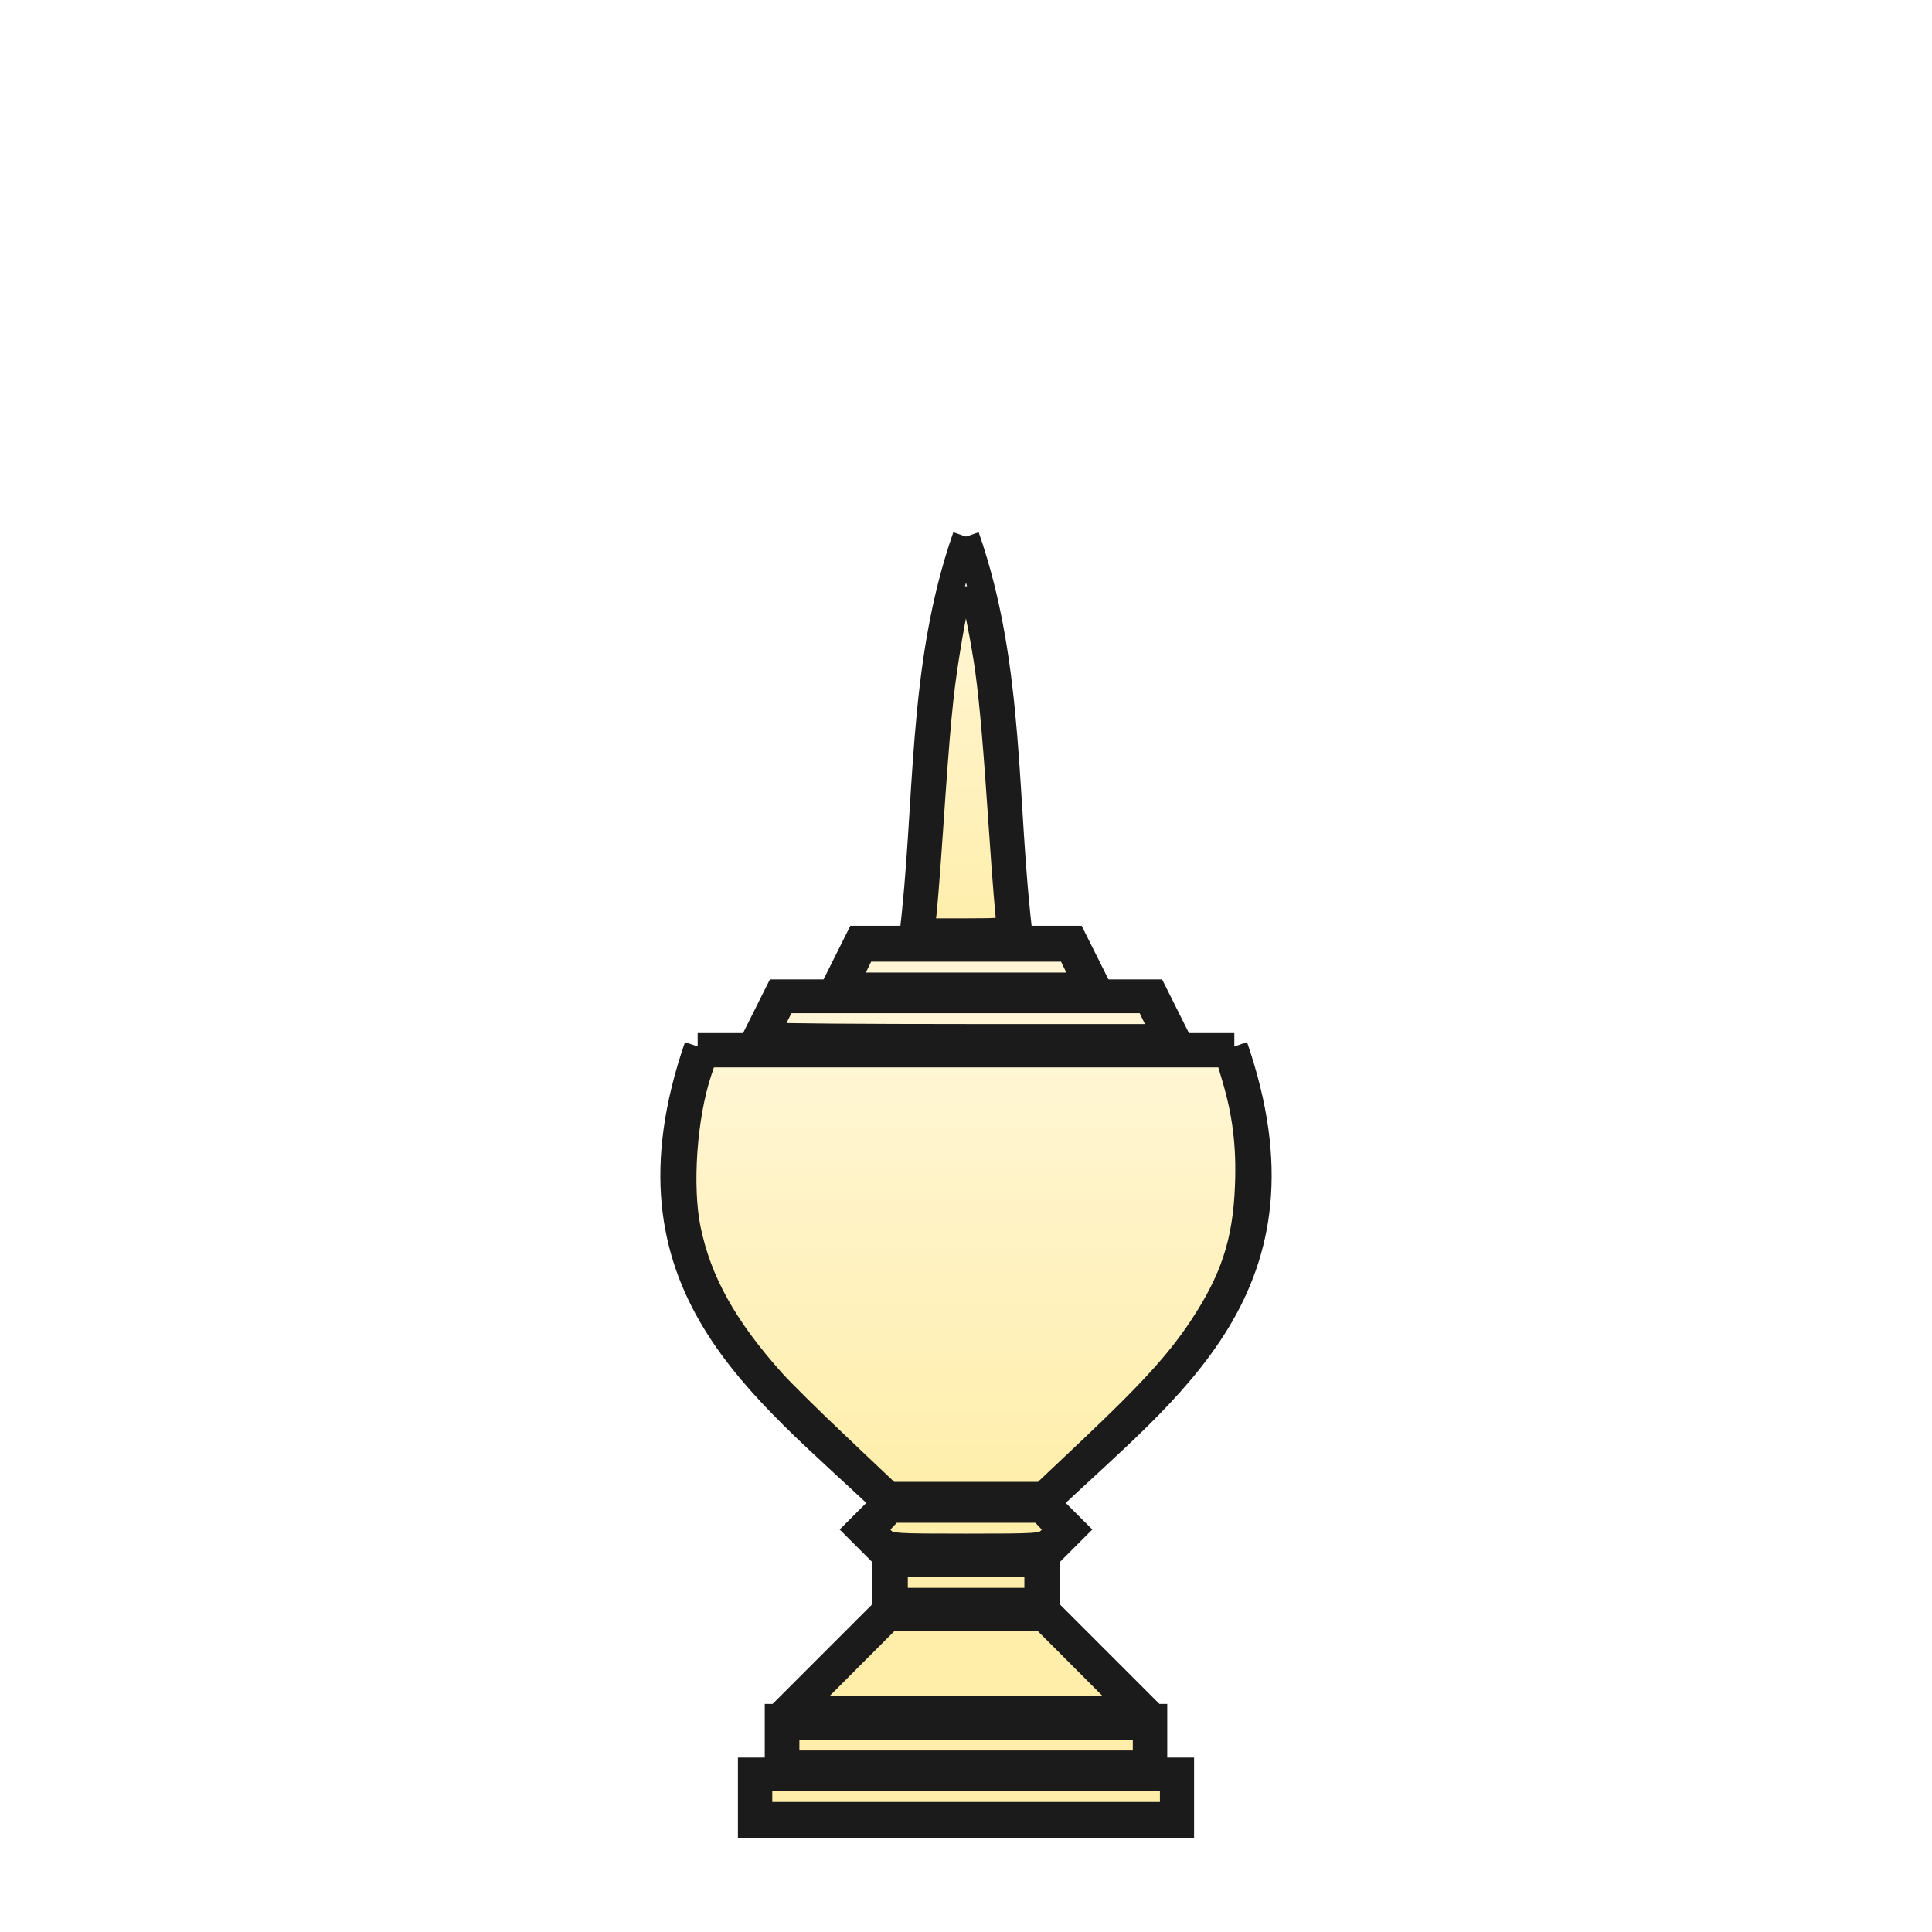
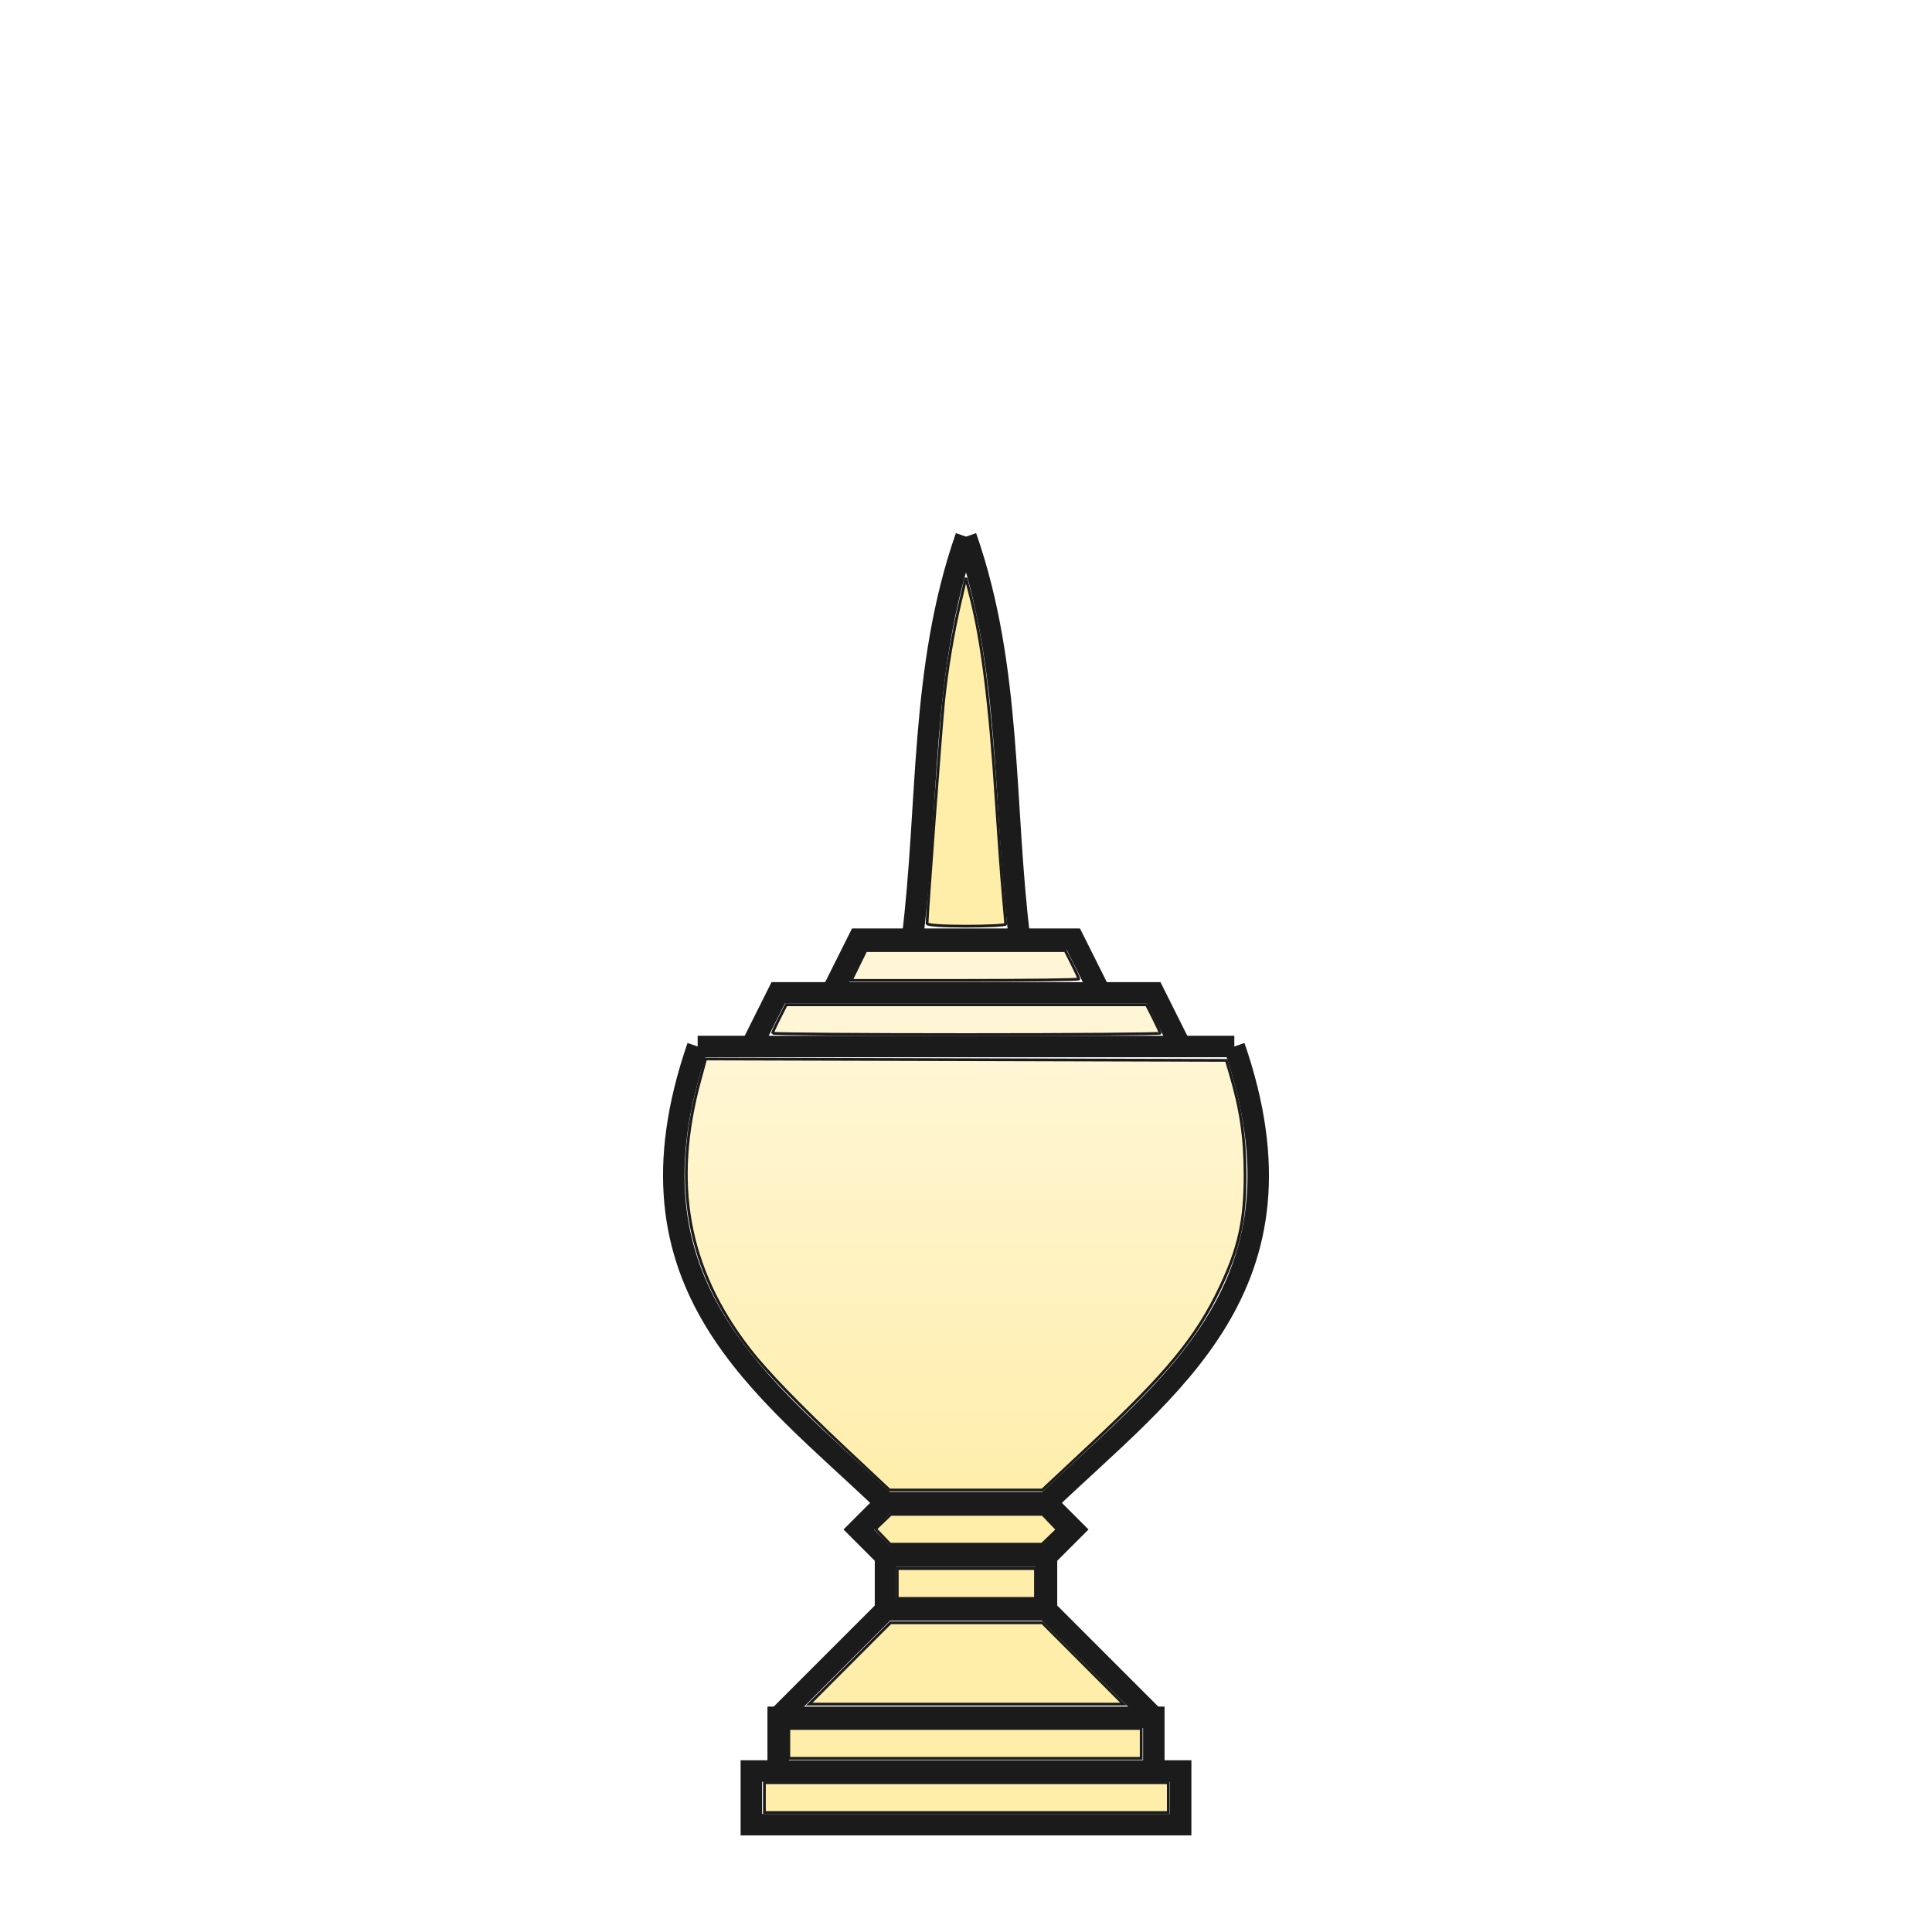
<svg xmlns="http://www.w3.org/2000/svg" xmlns:xlink="http://www.w3.org/1999/xlink" width="360" height="360" viewBox="0 0 95.25 95.25" version="1.1" id="svg8">
  <defs id="defs2">
-     <linearGradient id="linearGradient13372">
-       <stop style="stop-color:#fff6d5;stop-opacity:1;" offset="0" id="stop13368" />
-       <stop style="stop-color:#ffeeaa;stop-opacity:1" offset="1" id="stop13370" />
+     <linearGradient id="linearGradient2411">
+       <stop style="stop-color:#ffeeaa;stop-opacity:1;" offset="0" id="stop2407" />
+       <stop style="stop-color:#ffeeaa;stop-opacity:1" offset="1" id="stop2409" />
    </linearGradient>
-     <linearGradient xlink:href="#linearGradient13372" id="linearGradient13374" x1="180" y1="195" x2="180" y2="280" gradientUnits="userSpaceOnUse" />
-     <linearGradient xlink:href="#linearGradient13372" id="linearGradient13388" x1="180" y1="110" x2="180" y2="175" gradientUnits="userSpaceOnUse" />
+     <linearGradient id="linearGradient2403">
+       <stop style="stop-color:#fff6d5;stop-opacity:1;" offset="0" id="stop2399" />
+       <stop style="stop-color:#ffeeaa;stop-opacity:1" offset="1" id="stop2401" />
+     </linearGradient>
+     <linearGradient xlink:href="#linearGradient2403" id="linearGradient2405" x1="180" y1="195" x2="180" y2="280" gradientUnits="userSpaceOnUse" />
+     <linearGradient xlink:href="#linearGradient2411" id="linearGradient2413" x1="180" y1="105" x2="180" y2="175" gradientUnits="userSpaceOnUse" />
  </defs>
  <g id="layer1" transform="translate(0,-201.75)">
-     <path style="fill:none;stroke:#1b1b1b;stroke-width:1.323;stroke-miterlimit:4;stroke-dasharray:none;stroke-opacity:1" d="M 43.656,281.125 H 47.625" id="path13060" />
-     <path style="fill:none;stroke:#1b1b1b;stroke-width:1.323;stroke-miterlimit:4;stroke-dasharray:none;stroke-opacity:1" d="m 43.656,281.125 v -2.646 H 47.625" id="path13066" />
-     <path style="fill:none;stroke:#1b1b1b;stroke-width:1.323;stroke-miterlimit:4;stroke-dasharray:none;stroke-opacity:1" d="m 43.656,278.479 -1.323,-1.323 1.323,-1.323 H 47.625" id="path13068" />
-     <path style="fill:none;stroke:#1b1b1b;stroke-width:1.323;stroke-miterlimit:4;stroke-dasharray:none;stroke-opacity:1" d="m 43.656,275.833 c -5.998,-5.741 -13.337,-10.673 -9.26,-22.49" id="path13076" />
-     <path style="fill:none;stroke:#1b1b1b;stroke-width:1.323;stroke-miterlimit:4;stroke-dasharray:none;stroke-opacity:1" d="M 34.396,253.344 H 47.625" id="path13078" />
-     <path style="fill:none;stroke:#1b1b1b;stroke-width:1.323;stroke-miterlimit:4;stroke-dasharray:none;stroke-opacity:1" d="m 37.042,253.344 1.323,-2.646 H 47.625" id="path13088" />
-     <path style="fill:none;stroke:#1b1b1b;stroke-width:1.323;stroke-miterlimit:4;stroke-dasharray:none;stroke-opacity:1" d="m 41.01,250.698 1.323,-2.646 H 47.625" id="path13090" />
-     <path style="fill:none;stroke:#1b1b1b;stroke-width:1.323;stroke-miterlimit:4;stroke-dasharray:none;stroke-opacity:1" d="m 47.625,228.208 c -2.282,6.528 -1.819,13.226 -2.646,19.844" id="path13092" />
-     <path style="fill:none;stroke:#1b1b1b;stroke-width:1.323;stroke-miterlimit:4;stroke-dasharray:none;stroke-opacity:1" d="M 47.625,291.708 H 37.042 v -2.646 h 10.583" id="path13139" />
-     <path style="fill:none;stroke:#1b1b1b;stroke-width:1.323;stroke-miterlimit:4;stroke-dasharray:none;stroke-opacity:1" d="m 38.365,289.062 v -2.646 h 9.26" id="path13141" />
-     <path style="fill:none;stroke:#1b1b1b;stroke-width:1.323;stroke-miterlimit:4;stroke-dasharray:none;stroke-opacity:1" d="m 43.656,281.125 -5.292,5.292" id="path13299" />
-     <path style="fill:none;stroke:#1b1b1b;stroke-width:1.323;stroke-miterlimit:4;stroke-dasharray:none;stroke-opacity:1" d="M 51.594,281.125 H 47.625" id="path13060-4" />
-     <path style="fill:none;stroke:#1b1b1b;stroke-width:1.323;stroke-miterlimit:4;stroke-dasharray:none;stroke-opacity:1" d="m 51.594,281.125 v -2.646 H 47.625" id="path13066-7" />
-     <path style="fill:none;stroke:#1b1b1b;stroke-width:1.323;stroke-miterlimit:4;stroke-dasharray:none;stroke-opacity:1" d="m 51.594,278.479 1.323,-1.323 -1.323,-1.323 H 47.625" id="path13068-8" />
-     <path style="fill:none;stroke:#1b1b1b;stroke-width:1.323;stroke-miterlimit:4;stroke-dasharray:none;stroke-opacity:1" d="m 51.594,275.833 c 5.998,-5.741 13.337,-10.673 9.26,-22.49" id="path13076-4" />
-     <path style="fill:none;stroke:#1b1b1b;stroke-width:1.323;stroke-miterlimit:4;stroke-dasharray:none;stroke-opacity:1" d="M 60.854,253.344 H 47.625" id="path13078-5" />
-     <path style="fill:none;stroke:#1b1b1b;stroke-width:1.323;stroke-miterlimit:4;stroke-dasharray:none;stroke-opacity:1" d="m 58.208,253.344 -1.323,-2.646 H 47.625" id="path13088-0" />
-     <path style="fill:none;stroke:#1b1b1b;stroke-width:1.323;stroke-miterlimit:4;stroke-dasharray:none;stroke-opacity:1" d="m 54.24,250.698 -1.323,-2.646 H 47.625" id="path13090-3" />
-     <path style="fill:none;stroke:#1b1b1b;stroke-width:1.323;stroke-miterlimit:4;stroke-dasharray:none;stroke-opacity:1" d="m 47.625,228.208 c 2.282,6.528 1.819,13.226 2.646,19.844" id="path13092-6" />
-     <path style="fill:none;stroke:#1b1b1b;stroke-width:1.323;stroke-miterlimit:4;stroke-dasharray:none;stroke-opacity:1" d="m 47.625,291.708 h 10.583 v -2.646 H 47.625" id="path13139-1" />
-     <path style="fill:none;stroke:#1b1b1b;stroke-width:1.323;stroke-miterlimit:4;stroke-dasharray:none;stroke-opacity:1" d="m 56.885,289.062 v -2.646 h -9.26" id="path13141-0" />
-     <path style="fill:none;stroke:#1b1b1b;stroke-width:1.323;stroke-miterlimit:4;stroke-dasharray:none;stroke-opacity:1" d="m 51.594,281.125 5.292,5.292" id="path13299-6" />
-     <path style="fill:url(#linearGradient13374);stroke:#1b1b1b;stroke-width:2.525;stroke-miterlimit:4;stroke-dasharray:none;stroke-opacity:1;fill-opacity:1" d="m 156.942,268.697 c -5.052,-4.778 -10.507,-10.165 -12.123,-11.97 -8.867,-9.91 -13.547,-18.32 -15.518,-27.884 -1.599,-7.759 -0.701,-20.624 2.007,-28.778 l 0.808,-2.431 h 47.92 47.92 l 1.012,3.409 c 1.979,6.665 2.694,12.524 2.416,19.824 -0.394,10.369 -2.654,17.244 -8.602,26.159 -4.116,6.17 -9.251,11.802 -20.223,22.179 l -8.654,8.185 -13.89,-0.003 -13.89,-0.003 -9.186,-8.687 z" id="path13348" transform="matrix(0.2645833,0,0,0.2645833,0,201.75)" />
-     <path style="fill:#fff6d5;stroke:#1b1b1b;stroke-width:2.525;stroke-miterlimit:4;stroke-dasharray:none;stroke-opacity:1" d="m 144.662,191.804 c 0,-0.15 0.459,-1.173 1.02,-2.273 l 1.02,-2 h 33.224 33.224 l 1.104,2.273 1.104,2.273 h -35.349 c -19.442,0 -35.349,-0.123 -35.349,-0.273 z" id="path13350" transform="matrix(0.2645833,0,0,0.2645833,0,201.75)" />
-     <path style="fill:#fff6d5;stroke:#1b1b1b;stroke-width:2.525;stroke-miterlimit:4;stroke-dasharray:none;stroke-opacity:1" d="m 160.426,180.208 1.104,-2.273 h 18.487 18.487 l 1.104,2.273 1.104,2.273 h -20.695 -20.695 z" id="path13352" transform="matrix(0.2645833,0,0,0.2645833,0,201.75)" />
-     <path style="fill:url(#linearGradient13388);stroke:#1b1b1b;stroke-width:2.525;stroke-miterlimit:4;stroke-dasharray:none;stroke-opacity:1;fill-opacity:1" d="m 173.158,170.99 c 0.161,-0.764 0.747,-8.094 1.303,-16.289 1.317,-19.424 1.859,-25.188 3.085,-32.83 1.278,-7.965 2.196,-11.965 2.596,-11.318 0.445,0.72 2.226,9.83 2.855,14.601 0.851,6.458 1.463,13.598 2.577,30.052 0.574,8.473 1.165,15.803 1.313,16.289 0.248,0.813 -0.305,0.884 -6.876,0.884 h -7.145 z" id="path13354" transform="matrix(0.2645833,0,0,0.2645833,0,201.75)" />
-     <path style="fill:#ffeeaa;stroke:#1b1b1b;stroke-width:2.525;stroke-miterlimit:4;stroke-dasharray:none;stroke-opacity:1" d="m 165.113,286.016 c -0.892,-0.986 -0.885,-1.052 0.262,-2.273 l 1.181,-1.257 h 13.461 13.461 l 1.181,1.257 c 1.147,1.221 1.154,1.287 0.262,2.273 -0.878,0.971 -1.536,1.015 -14.905,1.015 -13.368,0 -14.026,-0.045 -14.905,-1.015 z" id="path13356" transform="matrix(0.2645833,0,0,0.2645833,0,201.75)" />
-     <path style="fill:#ffeeaa;stroke:#1b1b1b;stroke-width:2.525;stroke-miterlimit:4;stroke-dasharray:none;stroke-opacity:1" d="m 167.895,294.86 v -2.273 h 12.122 12.122 v 2.273 2.273 H 180.017 167.895 Z" id="path13358" transform="matrix(0.2645833,0,0,0.2645833,0,201.75)" />
-     <path style="fill:#ffeeaa;stroke:#1b1b1b;stroke-width:2.525;stroke-miterlimit:4;stroke-dasharray:none;stroke-opacity:1" d="m 158.804,310.012 7.311,-7.324 h 13.903 13.903 l 7.311,7.324 7.311,7.324 h -28.524 -28.524 z" id="path13360" transform="matrix(0.2645833,0,0,0.2645833,0,201.75)" />
-     <path style="fill:#ffeeaa;stroke:#1b1b1b;stroke-width:2.525;stroke-miterlimit:4;stroke-dasharray:none;stroke-opacity:1" d="m 147.692,325.165 v -2.273 h 32.325 32.325 v 2.273 2.273 h -32.325 -32.325 z" id="path13362" transform="matrix(0.2645833,0,0,0.2645833,0,201.75)" />
-     <path style="fill:#ffeeaa;stroke:#1b1b1b;stroke-width:2.525;stroke-miterlimit:4;stroke-dasharray:none;stroke-opacity:1" d="m 142.641,334.761 v -2.273 h 37.376 37.376 v 2.273 2.273 h -37.376 -37.376 z" id="path13366" transform="matrix(0.2645833,0,0,0.2645833,0,201.75)" />
+     <path style="fill:none;stroke:#1b1b1b;stroke-width:1.058;stroke-miterlimit:4;stroke-dasharray:none;stroke-opacity:1" d="M 43.656,281.125 H 47.625" id="path13060" />
+     <path style="fill:none;stroke:#1b1b1b;stroke-width:1.058;stroke-miterlimit:4;stroke-dasharray:none;stroke-opacity:1" d="m 43.656,281.125 v -2.646 H 47.625" id="path13066" />
+     <path style="fill:none;stroke:#1b1b1b;stroke-width:1.058;stroke-miterlimit:4;stroke-dasharray:none;stroke-opacity:1" d="m 43.656,278.479 -1.323,-1.323 1.323,-1.323 H 47.625" id="path13068" />
+     <path style="fill:none;stroke:#1b1b1b;stroke-width:1.058;stroke-miterlimit:4;stroke-dasharray:none;stroke-opacity:1" d="m 43.656,275.833 c -5.998,-5.741 -13.337,-10.673 -9.26,-22.49" id="path13076" />
+     <path style="fill:none;stroke:#1b1b1b;stroke-width:1.058;stroke-miterlimit:4;stroke-dasharray:none;stroke-opacity:1" d="M 34.396,253.344 H 47.625" id="path13078" />
+     <path style="fill:none;stroke:#1b1b1b;stroke-width:1.058;stroke-miterlimit:4;stroke-dasharray:none;stroke-opacity:1" d="m 37.042,253.344 1.323,-2.646 H 47.625" id="path13088" />
+     <path style="fill:none;stroke:#1b1b1b;stroke-width:1.058;stroke-miterlimit:4;stroke-dasharray:none;stroke-opacity:1" d="m 41.01,250.698 1.323,-2.646 H 47.625" id="path13090" />
+     <path style="fill:none;stroke:#1b1b1b;stroke-width:1.058;stroke-miterlimit:4;stroke-dasharray:none;stroke-opacity:1" d="m 47.625,228.208 c -2.282,6.528 -1.819,13.226 -2.646,19.844" id="path13092" />
+     <path style="fill:none;stroke:#1b1b1b;stroke-width:1.058;stroke-miterlimit:4;stroke-dasharray:none;stroke-opacity:1" d="M 47.625,291.708 H 37.042 v -2.646 h 10.583" id="path13139" />
+     <path style="fill:none;stroke:#1b1b1b;stroke-width:1.058;stroke-miterlimit:4;stroke-dasharray:none;stroke-opacity:1" d="m 38.365,289.062 v -2.646 h 9.26" id="path13141" />
+     <path style="fill:none;stroke:#1b1b1b;stroke-width:1.058;stroke-miterlimit:4;stroke-dasharray:none;stroke-opacity:1" d="m 43.656,281.125 -5.292,5.292" id="path13299" />
+     <path style="fill:none;stroke:#1b1b1b;stroke-width:1.058;stroke-miterlimit:4;stroke-dasharray:none;stroke-opacity:1" d="M 51.594,281.125 H 47.625" id="path13060-4" />
+     <path style="fill:none;stroke:#1b1b1b;stroke-width:1.058;stroke-miterlimit:4;stroke-dasharray:none;stroke-opacity:1" d="m 51.594,281.125 v -2.646 H 47.625" id="path13066-7" />
+     <path style="fill:none;stroke:#1b1b1b;stroke-width:1.058;stroke-miterlimit:4;stroke-dasharray:none;stroke-opacity:1" d="m 51.594,278.479 1.323,-1.323 -1.323,-1.323 H 47.625" id="path13068-8" />
+     <path style="fill:none;stroke:#1b1b1b;stroke-width:1.058;stroke-miterlimit:4;stroke-dasharray:none;stroke-opacity:1" d="m 51.594,275.833 c 5.998,-5.741 13.337,-10.673 9.26,-22.49" id="path13076-4" />
+     <path style="fill:none;stroke:#1b1b1b;stroke-width:1.058;stroke-miterlimit:4;stroke-dasharray:none;stroke-opacity:1" d="M 60.854,253.344 H 47.625" id="path13078-5" />
+     <path style="fill:none;stroke:#1b1b1b;stroke-width:1.058;stroke-miterlimit:4;stroke-dasharray:none;stroke-opacity:1" d="m 58.208,253.344 -1.323,-2.646 H 47.625" id="path13088-0" />
+     <path style="fill:none;stroke:#1b1b1b;stroke-width:1.058;stroke-miterlimit:4;stroke-dasharray:none;stroke-opacity:1" d="m 54.24,250.698 -1.323,-2.646 H 47.625" id="path13090-3" />
+     <path style="fill:none;stroke:#1b1b1b;stroke-width:1.058;stroke-miterlimit:4;stroke-dasharray:none;stroke-opacity:1" d="m 47.625,228.208 c 2.282,6.528 1.819,13.226 2.646,19.844" id="path13092-6" />
+     <path style="fill:none;stroke:#1b1b1b;stroke-width:1.058;stroke-miterlimit:4;stroke-dasharray:none;stroke-opacity:1" d="m 47.625,291.708 h 10.583 v -2.646 H 47.625" id="path13139-1" />
+     <path style="fill:none;stroke:#1b1b1b;stroke-width:1.058;stroke-miterlimit:4;stroke-dasharray:none;stroke-opacity:1" d="m 56.885,289.062 v -2.646 h -9.26" id="path13141-0" />
+     <path style="fill:none;stroke:#1b1b1b;stroke-width:1.058;stroke-miterlimit:4;stroke-dasharray:none;stroke-opacity:1" d="m 51.594,281.125 5.292,5.292" id="path13299-6" />
+     <path style="fill:url(#linearGradient2405);stroke:#1b1b1b;stroke-width:0.515;stroke-miterlimit:4;stroke-dasharray:none;stroke-opacity:1;fill-opacity:1" d="m 157.754,270.144 c -8.877,-8.324 -14.979,-14.638 -18.221,-18.854 -11.491,-14.942 -14.378,-30.791 -9.115,-50.048 l 1.07,-3.917 48.511,0.129 48.511,0.129 0.678,2.273 c 2.023,6.785 2.797,11.998 2.811,18.94 0.018,8.644 -1.097,13.7 -4.678,21.213 -4.428,9.291 -9.966,16.009 -24.02,29.136 l -9.091,8.492 H 179.977 165.744 Z" id="path2379" transform="matrix(0.2645833,0,0,0.2645833,0,201.75)" />
+     <path style="fill:#fff6d5;stroke:#1b1b1b;stroke-width:0.515;stroke-miterlimit:4;stroke-dasharray:none;stroke-opacity:1" d="m 143.955,192.515 c 0,-0.148 0.572,-1.398 1.271,-2.778 l 1.271,-2.509 h 33.571 33.571 l 1.271,2.509 c 0.699,1.38 1.271,2.63 1.271,2.778 0,0.148 -16.251,0.269 -36.113,0.269 -19.862,0 -36.113,-0.121 -36.113,-0.269 z" id="path2381" transform="matrix(0.2645833,0,0,0.2645833,0,201.75)" />
+     <path style="fill:#fff6d5;stroke:#1b1b1b;stroke-width:0.515;stroke-miterlimit:4;stroke-dasharray:none;stroke-opacity:1" d="m 159.975,179.905 1.362,-2.778 h 18.574 18.574 l 1.271,2.509 c 0.699,1.38 1.271,2.63 1.271,2.778 0,0.148 -9.543,0.269 -21.208,0.269 h -21.208 z" id="path2383" transform="matrix(0.2645833,0,0,0.2645833,0,201.75)" />
+     <path style="fill:url(#linearGradient2413);stroke:#1b1b1b;stroke-width:0.515;stroke-miterlimit:4;stroke-dasharray:none;stroke-opacity:1;fill-opacity:1" d="m 172.744,172.081 c 0,-1.637 2.627,-36.985 3.059,-41.168 0.655,-6.339 1.736,-12.828 3.111,-18.688 l 1.067,-4.546 0.908,3.536 c 2.111,8.218 3.559,19.802 4.737,37.881 0.434,6.667 1.009,14.508 1.277,17.425 0.268,2.917 0.487,5.474 0.488,5.682 2.3e-4,0.208 -3.295,0.379 -7.323,0.379 -4.5,0 -7.324,-0.193 -7.324,-0.5 z" id="path2385" transform="matrix(0.2645833,0,0,0.2645833,0,201.75)" />
+     <path style="fill:#ffeeaa;stroke:#1b1b1b;stroke-width:0.515;stroke-miterlimit:4;stroke-dasharray:none;stroke-opacity:1" d="m 164.503,286.32 -1.359,-1.419 1.419,-1.359 1.419,-1.359 h 14.146 14.146 l 1.359,1.419 1.359,1.419 -1.419,1.359 -1.419,1.359 h -14.146 -14.146 z" id="path2387" transform="matrix(0.2645833,0,0,0.2645833,0,201.75)" />
+     <path style="fill:#ffeeaa;stroke:#1b1b1b;stroke-width:0.515;stroke-miterlimit:4;stroke-dasharray:none;stroke-opacity:1" d="m 167.188,295.062 v -2.778 h 12.879 12.879 v 2.778 2.778 h -12.879 -12.879 z" id="path2389" transform="matrix(0.2645833,0,0,0.2645833,0,201.75)" />
+     <path style="fill:#ffeeaa;stroke:#1b1b1b;stroke-width:0.515;stroke-miterlimit:4;stroke-dasharray:none;stroke-opacity:1" d="m 158.349,309.962 7.564,-7.576 h 14.155 14.155 l 7.564,7.576 7.564,7.576 h -29.282 -29.282 z" id="path2391" transform="matrix(0.2645833,0,0,0.2645833,0,201.75)" />
+     <path style="fill:#ffeeaa;stroke:#1b1b1b;stroke-width:0.515;stroke-miterlimit:4;stroke-dasharray:none;stroke-opacity:1" d="m 146.985,324.862 v -2.778 h 32.83 32.83 v 2.778 2.778 H 179.815 146.985 Z" id="path2393" transform="matrix(0.2645833,0,0,0.2645833,0,201.75)" />
+     <path style="fill:#ffeeaa;stroke:#1b1b1b;stroke-width:0.515;stroke-miterlimit:4;stroke-dasharray:none;stroke-opacity:1" d="m 142.439,334.963 v -2.778 h 37.628 37.628 v 2.778 2.778 h -37.628 -37.628 z" id="path2397" transform="matrix(0.2645833,0,0,0.2645833,0,201.75)" />
  </g>
</svg>
